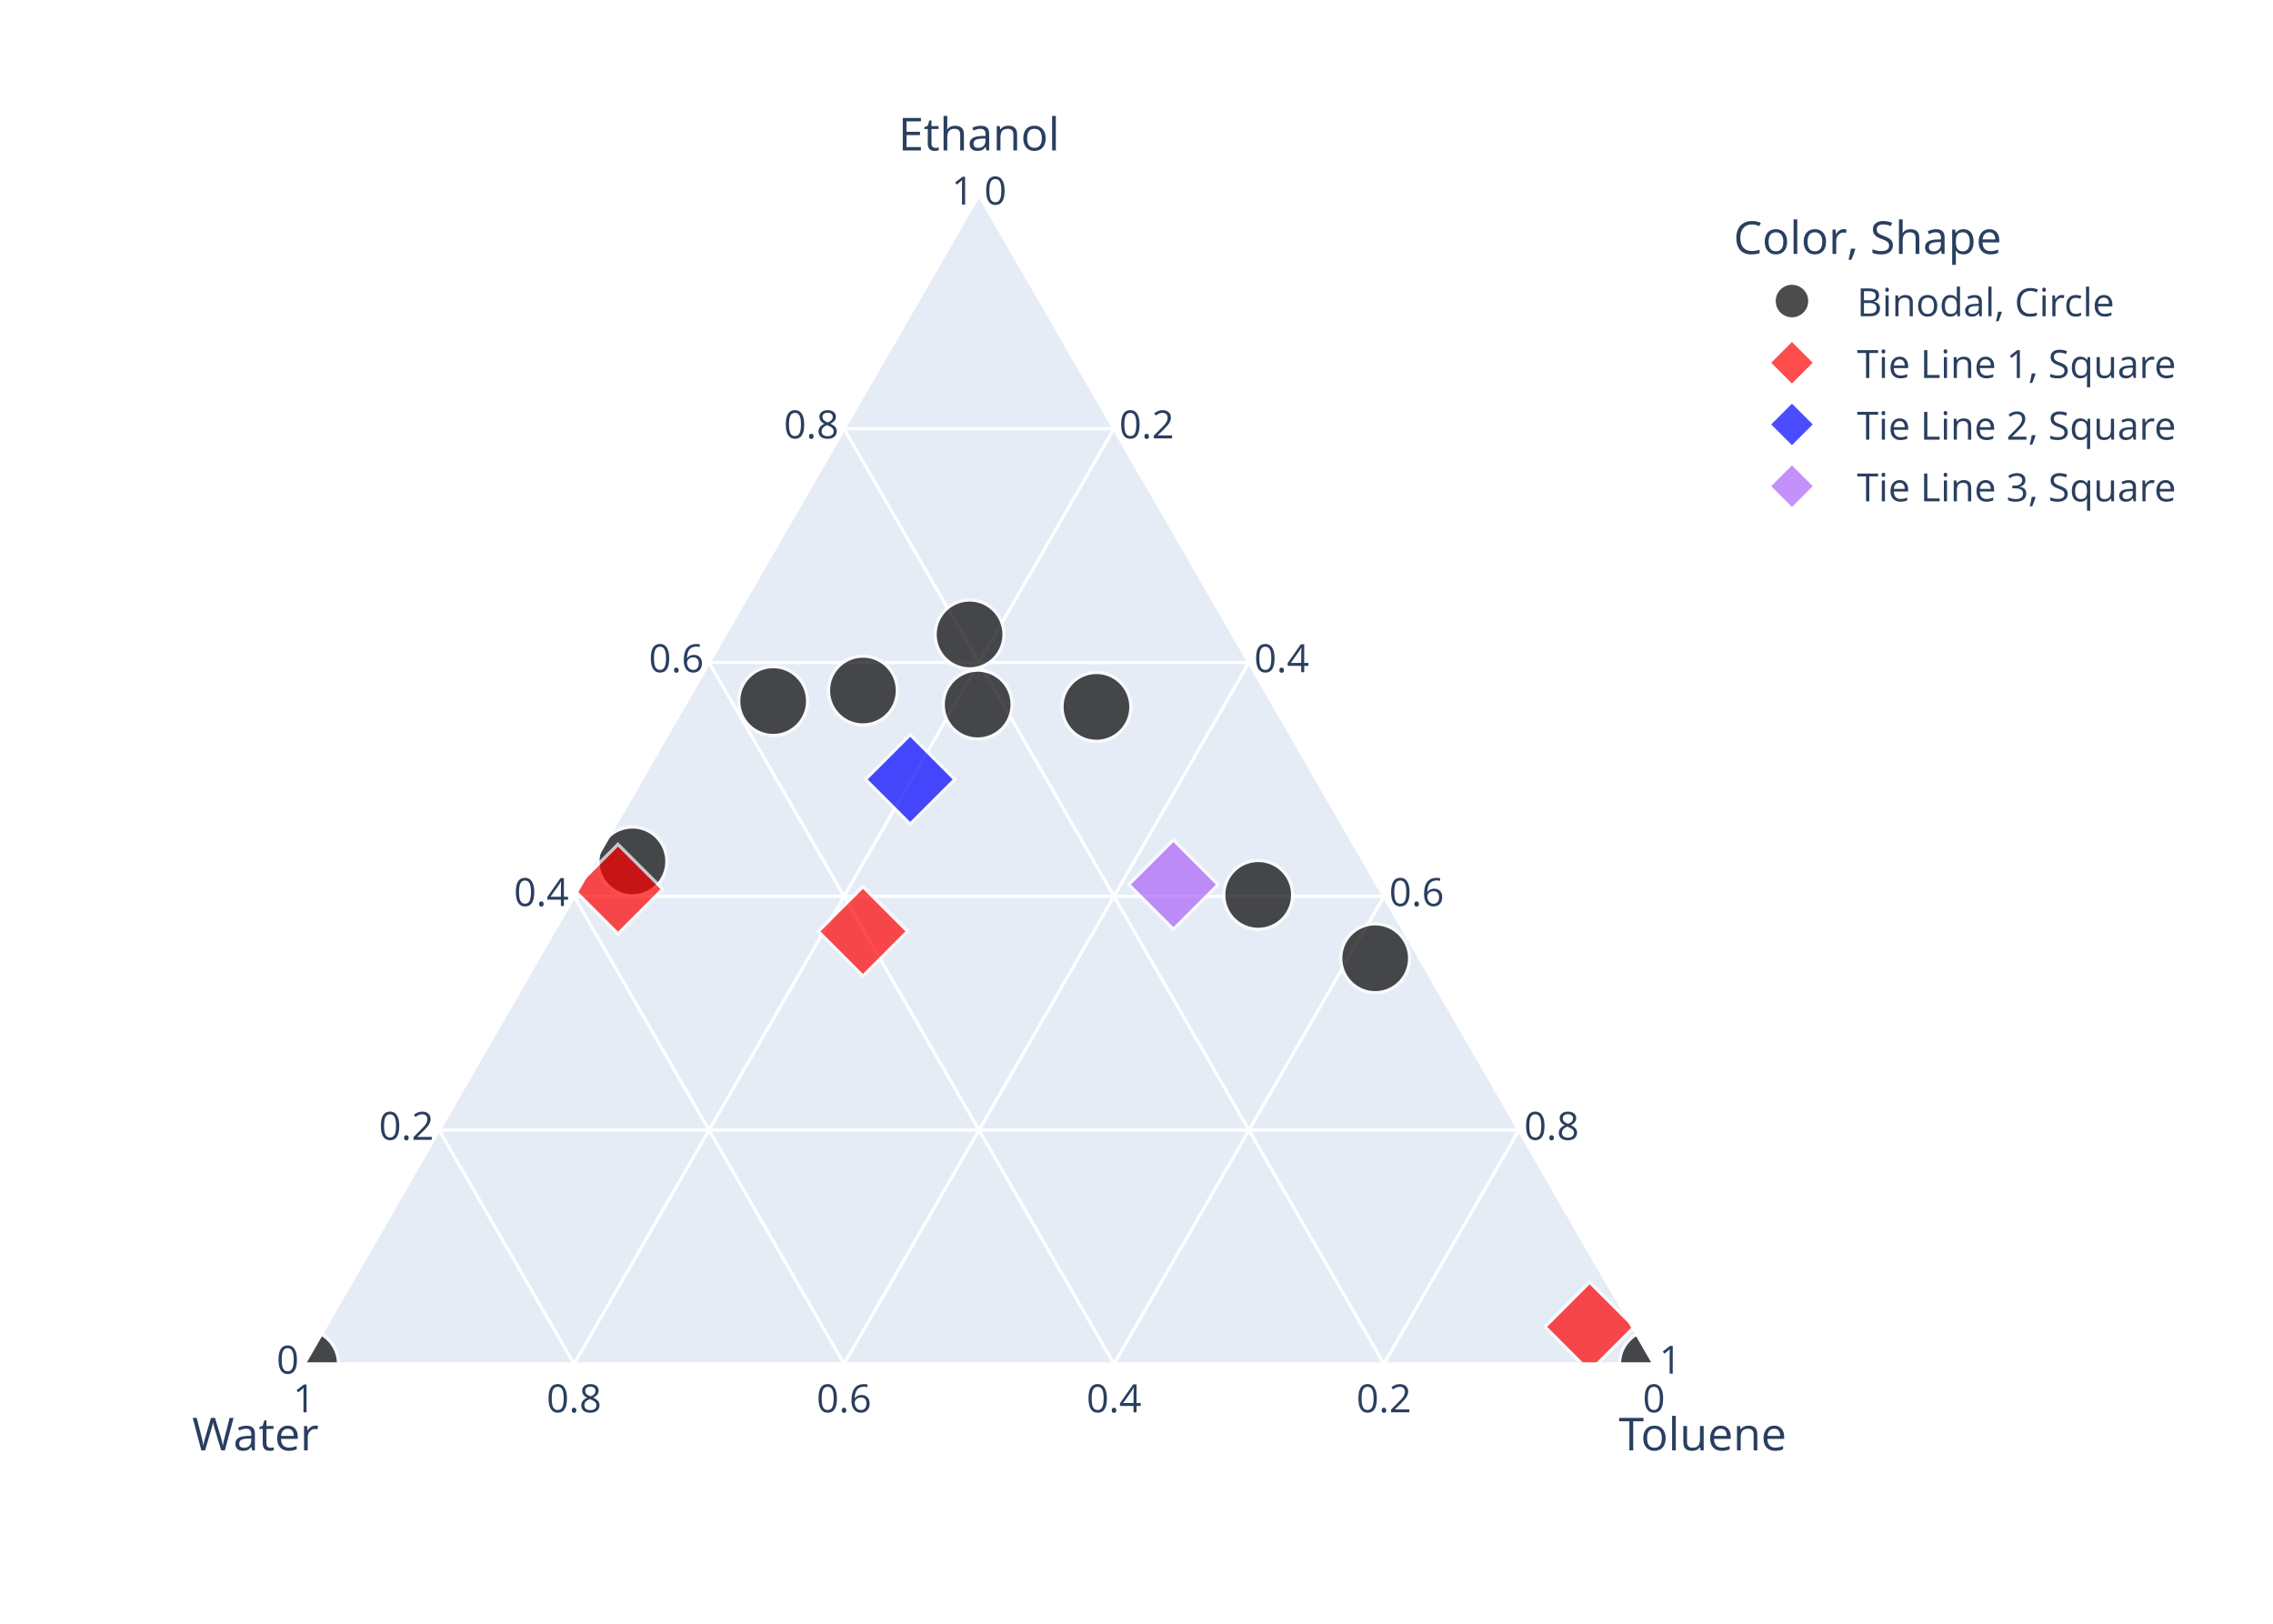
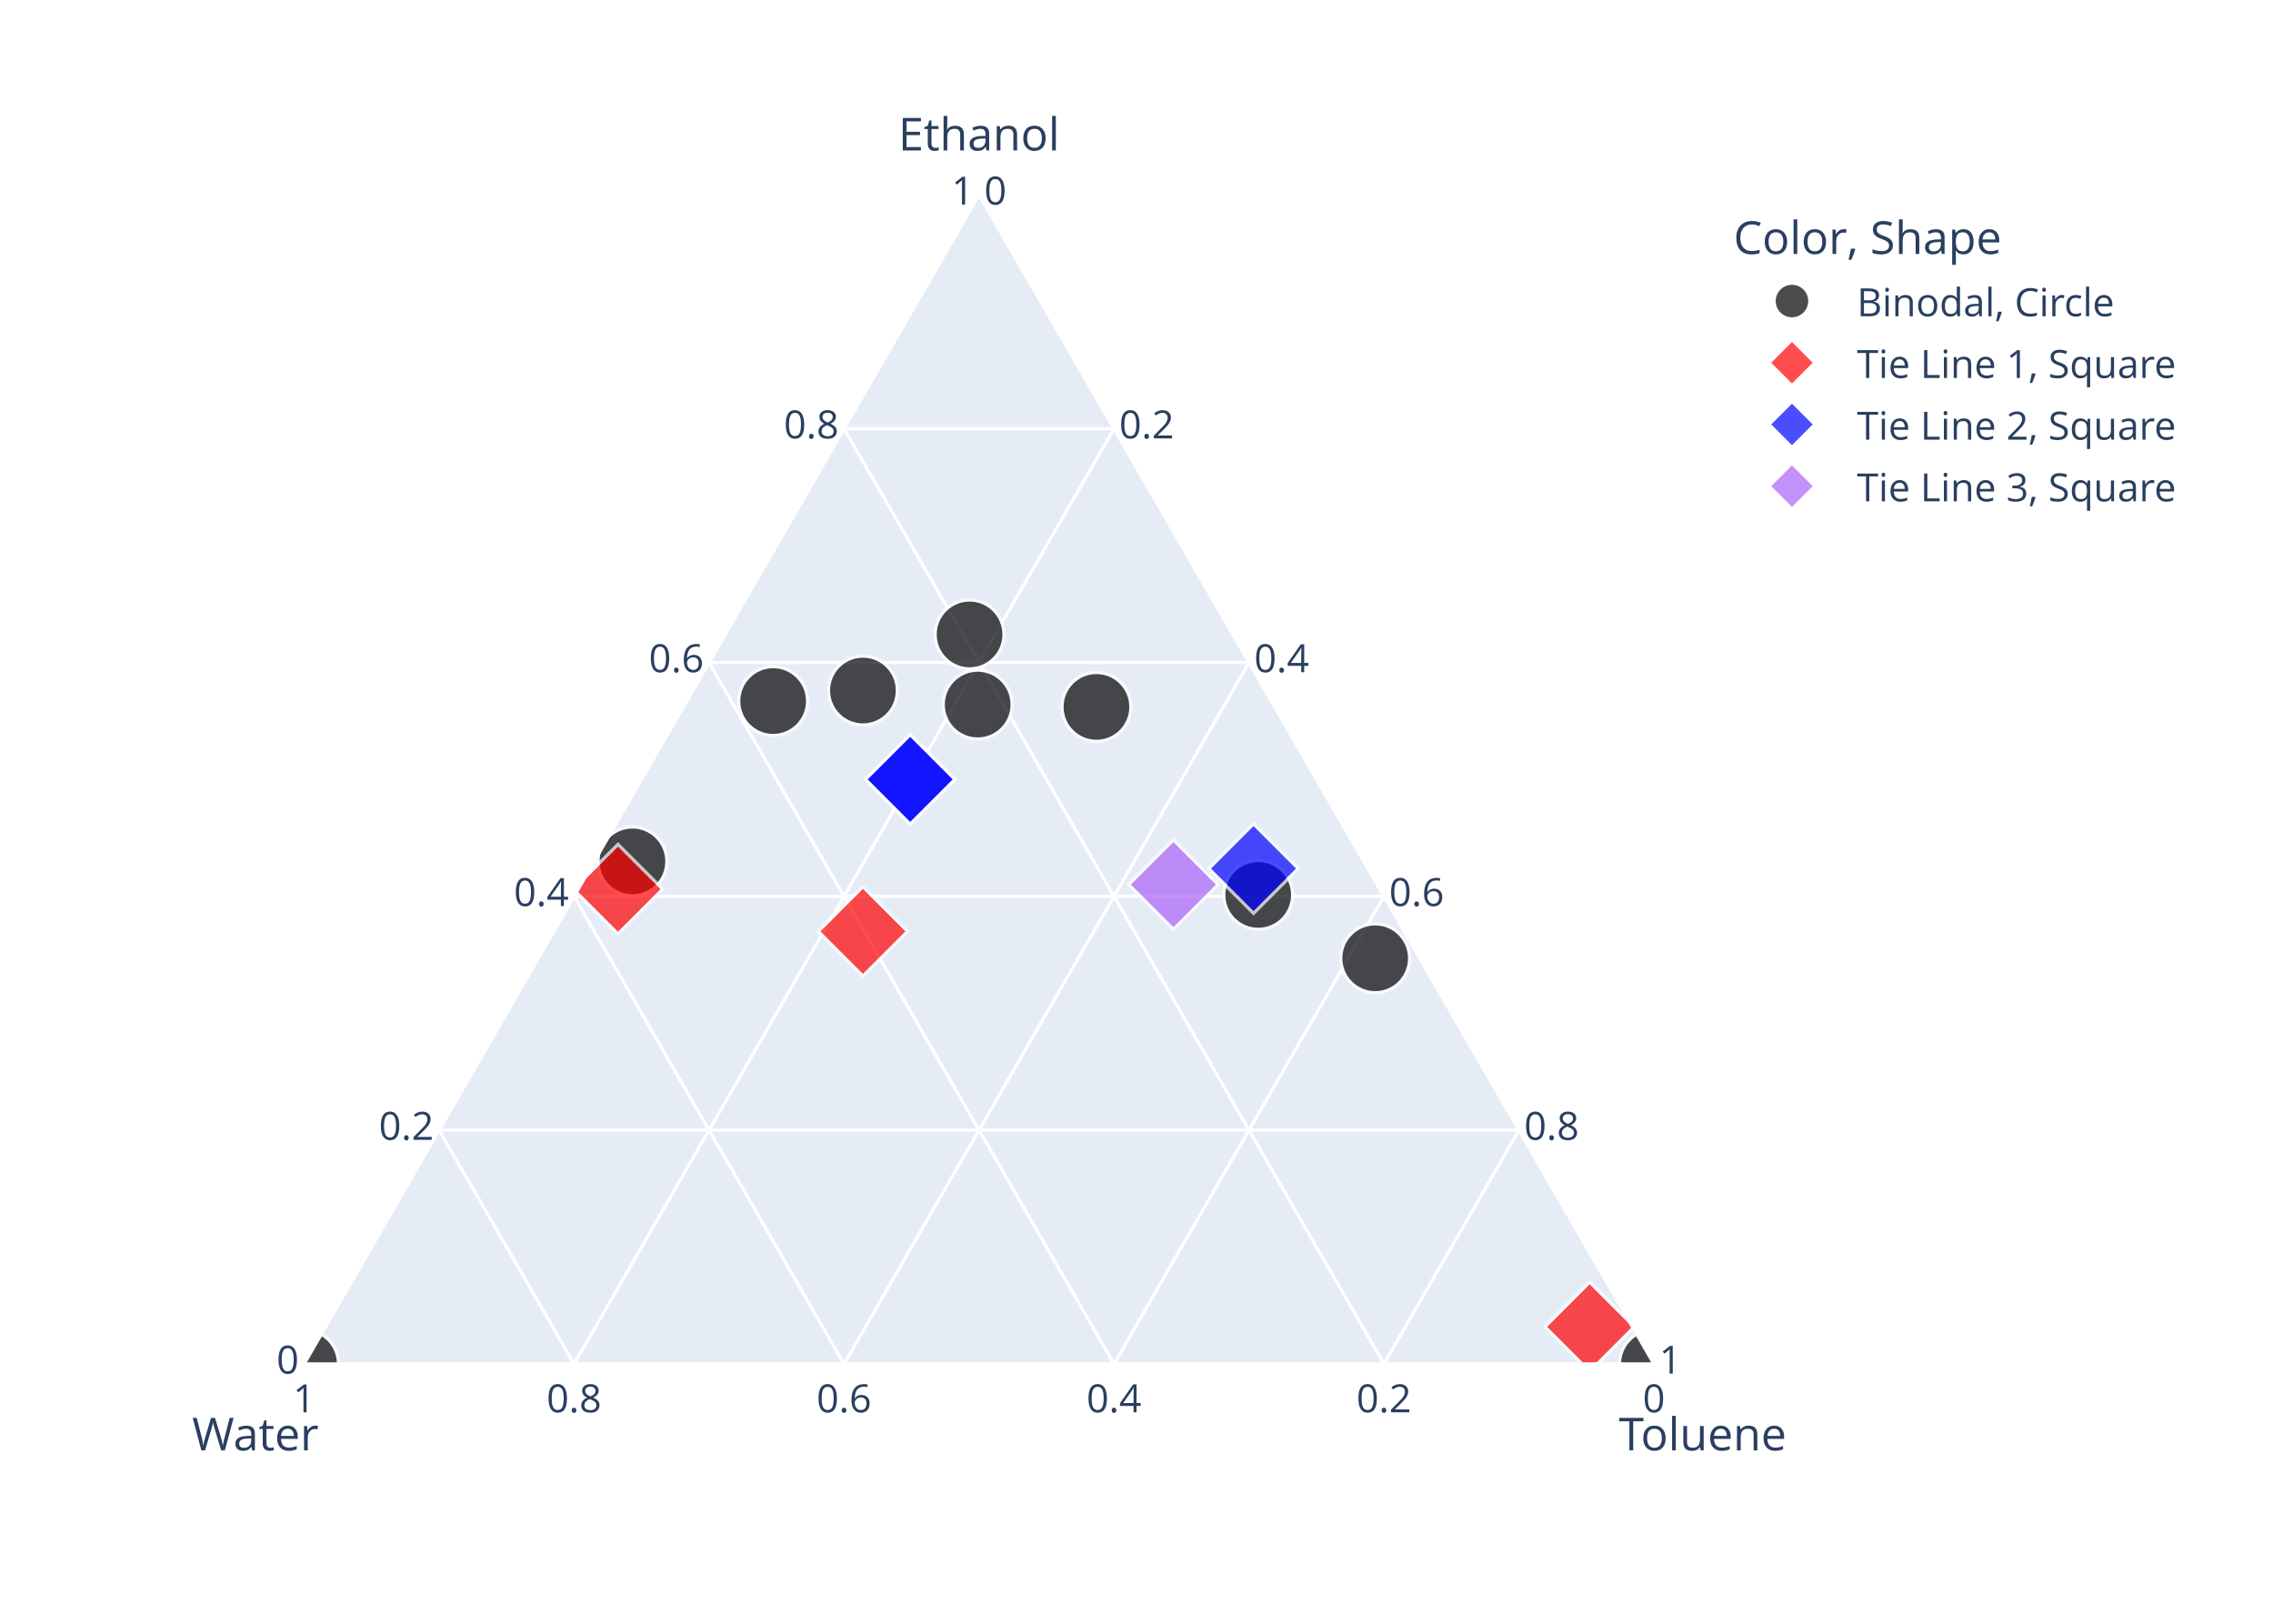
<svg xmlns="http://www.w3.org/2000/svg" class="main-svg" width="700" height="500" style="" viewBox="0 0 700 500">
  <rect x="0" y="0" width="700" height="500" style="fill: rgb(255, 255, 255); fill-opacity: 1;" />
-   <defs id="defs-a04436">
+   <defs id="defs-ccf279">
    <g class="clips">
-       <clipPath id="clipa04436ternary">
+       <clipPath id="clipccf279ternary">
        <path d="M93.654,420h415.692l-207.846,-360Z" />
      </clipPath>
-       <clipPath id="clip-relativea04436ternary">
+       <clipPath id="clip-relativeccf279ternary">
        <path d="M0,360h415.692l-207.846,-360Z" />
      </clipPath>
    </g>
    <g class="gradients" />
    <g class="patterns" />
  </defs>
  <g class="bglayer" />
  <g class="layer-below">
    <g class="imagelayer" />
    <g class="shapelayer" />
  </g>
  <g class="cartesianlayer" />
  <g class="polarlayer" />
  <g class="smithlayer" />
  <g class="ternarylayer">
    <g class="ternary">
      <g class="toplevel draglayer" />
      <g class="toplevel plotbg">
        <path d="M93.654,420h415.692l-207.846,-360Z" style="fill: rgb(229, 236, 246); fill-opacity: 1;" />
      </g>
-       <g class="toplevel backplot" clip-path="url(#clipa04436ternary)">
+       <g class="toplevel backplot" clip-path="url(#clipccf279ternary)">
        <g class="maplayer" transform="translate(93.6539,60)" />
      </g>
-       <g class="toplevel grids" clip-path="url(#clipa04436ternary)">
+       <g class="toplevel grids" clip-path="url(#clipccf279ternary)">
        <g class="grid agrid" transform="translate(301.5,60)rotate(30)translate(0,-4.307806)">
          <path class="ygrid" transform="translate(0,336.8578)" d="M0,0l360,-207.846" style="stroke: rgb(255, 255, 255); stroke-opacity: 1; stroke-width: 1px;" />
          <path class="ygrid" transform="translate(0,253.7278)" d="M0,0l360,-207.846" style="stroke: rgb(255, 255, 255); stroke-opacity: 1; stroke-width: 1px;" />
          <path class="ygrid" transform="translate(0,170.5878)" d="M0,0l360,-207.846" style="stroke: rgb(255, 255, 255); stroke-opacity: 1; stroke-width: 1px;" />
          <path class="ygrid" transform="translate(0,87.44781)" d="M0,0l360,-207.846" style="stroke: rgb(255, 255, 255); stroke-opacity: 1; stroke-width: 1px;" />
        </g>
        <g class="grid bgrid" transform="translate(0,420)">
          <path class="xgrid" transform="translate(176.7939,0)" d="M0,0l-207.846,-360" style="stroke: rgb(255, 255, 255); stroke-opacity: 1; stroke-width: 1px;" />
          <path class="xgrid" transform="translate(259.9339,0)" d="M0,0l-207.846,-360" style="stroke: rgb(255, 255, 255); stroke-opacity: 1; stroke-width: 1px;" />
          <path class="xgrid" transform="translate(343.0739,0)" d="M0,0l-207.846,-360" style="stroke: rgb(255, 255, 255); stroke-opacity: 1; stroke-width: 1px;" />
          <path class="xgrid" transform="translate(426.2039,0)" d="M0,0l-207.846,-360" style="stroke: rgb(255, 255, 255); stroke-opacity: 1; stroke-width: 1px;" />
        </g>
        <g class="grid cgrid" transform="translate(301.5,60)rotate(-30)translate(0,-4.307806)">
          <path class="ygrid" transform="translate(0,336.8578)" d="M0,0l-360,207.846" style="stroke: rgb(255, 255, 255); stroke-opacity: 1; stroke-width: 1px;" />
          <path class="ygrid" transform="translate(0,253.7278)" d="M0,0l-360,207.846" style="stroke: rgb(255, 255, 255); stroke-opacity: 1; stroke-width: 1px;" />
          <path class="ygrid" transform="translate(0,170.5878)" d="M0,0l-360,207.846" style="stroke: rgb(255, 255, 255); stroke-opacity: 1; stroke-width: 1px;" />
          <path class="ygrid" transform="translate(0,87.44781)" d="M0,0l-360,207.846" style="stroke: rgb(255, 255, 255); stroke-opacity: 1; stroke-width: 1px;" />
        </g>
      </g>
-       <g class="toplevel frontplot" clip-path="url(#clipa04436ternary)">
+       <g class="toplevel frontplot" clip-path="url(#clipccf279ternary)">
        <g class="scatterlayer" transform="translate(93.6539,60)">
-           <g class="trace scatter trace32d7e9" style="stroke-miterlimit: 2; opacity: 1;">
+           <g class="trace scatter tracedb4adc" style="stroke-miterlimit: 2; opacity: 1;">
            <g class="fills" />
            <g class="errorbars" />
            <g class="lines" />
            <g class="points">
              <path class="point" transform="translate(415.69,360)" d="M10.61,0A10.61,10.61 0 1,1 0,-10.61A10.61,10.61 0 0,1 10.61,0Z" style="opacity: 0.7; stroke-width: 1px; fill: rgb(0, 0, 0); fill-opacity: 1; stroke: rgb(255, 255, 255); stroke-opacity: 1;" />
              <path class="point" transform="translate(329.85,235.08)" d="M10.61,0A10.61,10.61 0 1,1 0,-10.61A10.61,10.61 0 0,1 10.61,0Z" style="opacity: 0.7; stroke-width: 1px; fill: rgb(0, 0, 0); fill-opacity: 1; stroke: rgb(255, 255, 255); stroke-opacity: 1;" />
              <path class="point" transform="translate(293.83,215.57)" d="M10.61,0A10.61,10.61 0 1,1 0,-10.61A10.61,10.61 0 0,1 10.61,0Z" style="opacity: 0.7; stroke-width: 1px; fill: rgb(0, 0, 0); fill-opacity: 1; stroke: rgb(255, 255, 255); stroke-opacity: 1;" />
              <path class="point" transform="translate(244.01,157.68)" d="M10.61,0A10.61,10.61 0 1,1 0,-10.61A10.61,10.61 0 0,1 10.61,0Z" style="opacity: 0.7; stroke-width: 1px; fill: rgb(0, 0, 0); fill-opacity: 1; stroke: rgb(255, 255, 255); stroke-opacity: 1;" />
              <path class="point" transform="translate(207.43,156.96)" d="M10.61,0A10.61,10.61 0 1,1 0,-10.61A10.61,10.61 0 0,1 10.61,0Z" style="opacity: 0.7; stroke-width: 1px; fill: rgb(0, 0, 0); fill-opacity: 1; stroke: rgb(255, 255, 255); stroke-opacity: 1;" />
              <path class="point" transform="translate(204.94,135.36)" d="M10.61,0A10.61,10.61 0 1,1 0,-10.61A10.61,10.61 0 0,1 10.61,0Z" style="opacity: 0.7; stroke-width: 1px; fill: rgb(0, 0, 0); fill-opacity: 1; stroke: rgb(255, 255, 255); stroke-opacity: 1;" />
              <path class="point" transform="translate(172.1,152.64)" d="M10.61,0A10.61,10.61 0 1,1 0,-10.61A10.61,10.61 0 0,1 10.61,0Z" style="opacity: 0.7; stroke-width: 1px; fill: rgb(0, 0, 0); fill-opacity: 1; stroke: rgb(255, 255, 255); stroke-opacity: 1;" />
              <path class="point" transform="translate(144.45,155.88)" d="M10.61,0A10.61,10.61 0 1,1 0,-10.61A10.61,10.61 0 0,1 10.61,0Z" style="opacity: 0.7; stroke-width: 1px; fill: rgb(0, 0, 0); fill-opacity: 1; stroke: rgb(255, 255, 255); stroke-opacity: 1;" />
              <path class="point" transform="translate(101.11,205.25)" d="M10.61,0A10.61,10.61 0 1,1 0,-10.61A10.61,10.61 0 0,1 10.61,0Z" style="opacity: 0.7; stroke-width: 1px; fill: rgb(0, 0, 0); fill-opacity: 1; stroke: rgb(255, 255, 255); stroke-opacity: 1;" />
              <path class="point" transform="translate(0,360)" d="M10.61,0A10.61,10.61 0 1,1 0,-10.61A10.61,10.61 0 0,1 10.61,0Z" style="opacity: 0.7; stroke-width: 1px; fill: rgb(0, 0, 0); fill-opacity: 1; stroke: rgb(255, 255, 255); stroke-opacity: 1;" />
            </g>
            <g class="text" />
          </g>
-           <g class="trace scatter trace216f81" style="stroke-miterlimit: 2; opacity: 1;">
+           <g class="trace scatter trace4173a1" style="stroke-miterlimit: 2; opacity: 1;">
            <g class="fills" />
            <g class="errorbars" />
            <g class="lines" />
            <g class="points">
              <path class="point" transform="translate(172.1,226.8)" d="M13.79,0L0,13.79L-13.79,0L0,-13.79Z" style="opacity: 0.7; stroke-width: 1px; fill: rgb(255, 0, 0); fill-opacity: 1; stroke: rgb(255, 255, 255); stroke-opacity: 1;" />
              <path class="point" transform="translate(395.9,348.57)" d="M13.79,0L0,13.79L-13.79,0L0,-13.79Z" style="opacity: 0.7; stroke-width: 1px; fill: rgb(255, 0, 0); fill-opacity: 1; stroke: rgb(255, 255, 255); stroke-opacity: 1;" />
              <path class="point" transform="translate(96.66,213.8)" d="M13.79,0L0,13.79L-13.79,0L0,-13.79Z" style="opacity: 0.7; stroke-width: 1px; fill: rgb(255, 0, 0); fill-opacity: 1; stroke: rgb(255, 255, 255); stroke-opacity: 1;" />
            </g>
            <g class="text" />
          </g>
-           <g class="trace scatter tracef563db" style="stroke-miterlimit: 2; opacity: 1;">
+           <g class="trace scatter trace593d5a" style="stroke-miterlimit: 2; opacity: 1;">
            <g class="fills" />
            <g class="errorbars" />
            <g class="lines" />
            <g class="points">
              <path class="point" transform="translate(186.65,180)" d="M13.79,0L0,13.79L-13.79,0L0,-13.79Z" style="opacity: 0.7; stroke-width: 1px; fill: rgb(0, 0, 255); fill-opacity: 1; stroke: rgb(255, 255, 255); stroke-opacity: 1;" />
-             </g>
-             <g class="text" />
-           </g>
-           <g class="trace scatter traceb183e6" style="stroke-miterlimit: 2; opacity: 1;">
+               <path class="point" transform="translate(186.65,180)" d="M13.79,0L0,13.79L-13.79,0L0,-13.79Z" style="opacity: 0.7; stroke-width: 1px; fill: rgb(0, 0, 255); fill-opacity: 1; stroke: rgb(255, 255, 255); stroke-opacity: 1;" />
+               <path class="point" transform="translate(292.39,207.46)" d="M13.79,0L0,13.79L-13.79,0L0,-13.79Z" style="opacity: 0.7; stroke-width: 1px; fill: rgb(0, 0, 255); fill-opacity: 1; stroke: rgb(255, 255, 255); stroke-opacity: 1;" />
+             </g>
+             <g class="text" />
+           </g>
+           <g class="trace scatter tracea5ecdf" style="stroke-miterlimit: 2; opacity: 1;">
            <g class="fills" />
            <g class="errorbars" />
            <g class="lines" />
            <g class="points">
              <path class="point" transform="translate(267.71,212.4)" d="M13.79,0L0,13.79L-13.79,0L0,-13.79Z" style="opacity: 0.7; stroke-width: 1px; fill: rgb(171, 99, 250); fill-opacity: 1; stroke: rgb(255, 255, 255); stroke-opacity: 1;" />
            </g>
            <g class="text" />
          </g>
        </g>
      </g>
      <g class="toplevel aaxis" transform="translate(301.5,60)rotate(30)translate(0,-4.307806)">
        <g class="ytick">
          <text text-anchor="end" x="-2.9" y="4.2" transform="translate(0,419.9978) rotate(-30,-2.9,-1.8)" style="font-family: 'Open Sans', verdana, arial, sans-serif; font-size: 12px; fill: rgb(42, 63, 95); fill-opacity: 1; white-space: pre; opacity: 1;">0</text>
        </g>
        <g class="ytick">
          <text text-anchor="end" x="-2.9" y="4.2" transform="translate(0,336.8578) rotate(-30,-2.9,-1.8)" style="font-family: 'Open Sans', verdana, arial, sans-serif; font-size: 12px; fill: rgb(42, 63, 95); fill-opacity: 1; white-space: pre; opacity: 1;">0.2</text>
        </g>
        <g class="ytick">
          <text text-anchor="end" x="-2.9" y="4.2" transform="translate(0,253.7278) rotate(-30,-2.9,-1.8)" style="font-family: 'Open Sans', verdana, arial, sans-serif; font-size: 12px; fill: rgb(42, 63, 95); fill-opacity: 1; white-space: pre; opacity: 1;">0.4</text>
        </g>
        <g class="ytick">
          <text text-anchor="end" x="-2.9" y="4.2" transform="translate(0,170.5878) rotate(-30,-2.9,-1.8)" style="font-family: 'Open Sans', verdana, arial, sans-serif; font-size: 12px; fill: rgb(42, 63, 95); fill-opacity: 1; white-space: pre; opacity: 1;">0.6</text>
        </g>
        <g class="ytick">
          <text text-anchor="end" x="-2.9" y="4.2" transform="translate(0,87.44781) rotate(-30,-2.9,-1.8)" style="font-family: 'Open Sans', verdana, arial, sans-serif; font-size: 12px; fill: rgb(42, 63, 95); fill-opacity: 1; white-space: pre; opacity: 1;">0.8</text>
        </g>
        <g class="ytick">
          <text text-anchor="end" x="-2.9" y="4.2" transform="translate(0,4.307806) rotate(-30,-2.9,-1.8)" style="font-family: 'Open Sans', verdana, arial, sans-serif; font-size: 12px; fill: rgb(42, 63, 95); fill-opacity: 1; white-space: pre; opacity: 1;">1</text>
        </g>
      </g>
      <g class="toplevel aline">
        <path d="M93.654,420l207.846,-360" style="stroke: rgb(255, 255, 255); stroke-opacity: 1; stroke-width: 1px;" />
      </g>
      <g class="toplevel baxis" transform="translate(0,420)">
        <g class="xtick">
          <text text-anchor="middle" x="0" y="14.9" transform="translate(93.6539,0)" style="font-family: 'Open Sans', verdana, arial, sans-serif; font-size: 12px; fill: rgb(42, 63, 95); fill-opacity: 1; white-space: pre; opacity: 1;">1</text>
        </g>
        <g class="xtick">
          <text text-anchor="middle" x="0" y="14.9" transform="translate(176.7939,0)" style="font-family: 'Open Sans', verdana, arial, sans-serif; font-size: 12px; fill: rgb(42, 63, 95); fill-opacity: 1; white-space: pre; opacity: 1;">0.8</text>
        </g>
        <g class="xtick">
          <text text-anchor="middle" x="0" y="14.9" transform="translate(259.9339,0)" style="font-family: 'Open Sans', verdana, arial, sans-serif; font-size: 12px; fill: rgb(42, 63, 95); fill-opacity: 1; white-space: pre; opacity: 1;">0.6</text>
        </g>
        <g class="xtick">
          <text text-anchor="middle" x="0" y="14.9" transform="translate(343.0739,0)" style="font-family: 'Open Sans', verdana, arial, sans-serif; font-size: 12px; fill: rgb(42, 63, 95); fill-opacity: 1; white-space: pre; opacity: 1;">0.4</text>
        </g>
        <g class="xtick">
          <text text-anchor="middle" x="0" y="14.9" transform="translate(426.2039,0)" style="font-family: 'Open Sans', verdana, arial, sans-serif; font-size: 12px; fill: rgb(42, 63, 95); fill-opacity: 1; white-space: pre; opacity: 1;">0.2</text>
        </g>
        <g class="xtick">
          <text text-anchor="middle" x="0" y="14.9" transform="translate(509.3439,0)" style="font-family: 'Open Sans', verdana, arial, sans-serif; font-size: 12px; fill: rgb(42, 63, 95); fill-opacity: 1; white-space: pre; opacity: 1;">0</text>
        </g>
      </g>
      <g class="toplevel bline">
        <path d="M93.654,420h415.692" style="stroke: rgb(255, 255, 255); stroke-opacity: 1; stroke-width: 1px;" />
      </g>
      <g class="toplevel caxis" transform="translate(301.5,60)rotate(-30)translate(0,-4.307806)">
        <g class="ytick">
          <text text-anchor="start" x="2.9" y="4.2" transform="translate(0,419.9978) rotate(30,2.9,-1.8)" style="font-family: 'Open Sans', verdana, arial, sans-serif; font-size: 12px; fill: rgb(42, 63, 95); fill-opacity: 1; white-space: pre; opacity: 1;">1</text>
        </g>
        <g class="ytick">
          <text text-anchor="start" x="2.9" y="4.2" transform="translate(0,336.8578) rotate(30,2.9,-1.8)" style="font-family: 'Open Sans', verdana, arial, sans-serif; font-size: 12px; fill: rgb(42, 63, 95); fill-opacity: 1; white-space: pre; opacity: 1;">0.8</text>
        </g>
        <g class="ytick">
          <text text-anchor="start" x="2.9" y="4.2" transform="translate(0,253.7278) rotate(30,2.9,-1.8)" style="font-family: 'Open Sans', verdana, arial, sans-serif; font-size: 12px; fill: rgb(42, 63, 95); fill-opacity: 1; white-space: pre; opacity: 1;">0.6</text>
        </g>
        <g class="ytick">
          <text text-anchor="start" x="2.9" y="4.2" transform="translate(0,170.5878) rotate(30,2.9,-1.8)" style="font-family: 'Open Sans', verdana, arial, sans-serif; font-size: 12px; fill: rgb(42, 63, 95); fill-opacity: 1; white-space: pre; opacity: 1;">0.4</text>
        </g>
        <g class="ytick">
          <text text-anchor="start" x="2.9" y="4.2" transform="translate(0,87.44781) rotate(30,2.9,-1.8)" style="font-family: 'Open Sans', verdana, arial, sans-serif; font-size: 12px; fill: rgb(42, 63, 95); fill-opacity: 1; white-space: pre; opacity: 1;">0.2</text>
        </g>
        <g class="ytick">
          <text text-anchor="start" x="2.9" y="4.2" transform="translate(0,4.307806) rotate(30,2.9,-1.8)" style="font-family: 'Open Sans', verdana, arial, sans-serif; font-size: 12px; fill: rgb(42, 63, 95); fill-opacity: 1; white-space: pre; opacity: 1;">0</text>
        </g>
      </g>
      <g class="toplevel cline">
        <path d="M301.5,60l207.846,360" style="stroke: rgb(255, 255, 255); stroke-opacity: 1; stroke-width: 1px;" />
      </g>
    </g>
  </g>
  <g class="geolayer" />
  <g class="funnelarealayer" />
  <g class="pielayer" />
  <g class="iciclelayer" />
  <g class="treemaplayer" />
  <g class="sunburstlayer" />
  <g class="glimages" />
-   <defs id="topdefs-a04436">
+   <defs id="topdefs-ccf279">
    <g class="clips" />
-     <clipPath id="legenda04436">
+     <clipPath id="legendccf279">
      <rect width="156" height="105" x="0" y="0" />
    </clipPath>
  </defs>
  <g class="layer-above">
    <g class="imagelayer" />
    <g class="shapelayer" />
  </g>
  <g class="infolayer">
    <g class="legend" pointer-events="all" transform="translate(531.86,60)">
      <rect class="bg" shape-rendering="crispEdges" width="156" height="105" x="0" y="0" style="stroke: rgb(68, 68, 68); stroke-opacity: 1; fill: rgb(255, 255, 255); fill-opacity: 1; stroke-width: 0px;" />
-       <g class="scrollbox" transform="" clip-path="url(#legenda04436)">
+       <g class="scrollbox" transform="" clip-path="url(#legendccf279)">
        <text class="legendtitletext" text-anchor="start" x="2" y="18.2" style="font-family: 'Open Sans', verdana, arial, sans-serif; font-size: 14px; fill: rgb(42, 63, 95); fill-opacity: 1; white-space: pre;">Color, Shape</text>
        <g class="groups" transform="">
          <g class="traces" transform="translate(0,32.7)" style="opacity: 1;">
            <text class="legendtext" text-anchor="start" x="40" y="4.68" style="font-family: 'Open Sans', verdana, arial, sans-serif; font-size: 12px; fill: rgb(42, 63, 95); fill-opacity: 1; white-space: pre;">Binodal, Circle</text>
            <g class="layers" style="opacity: 1;">
              <g class="legendfill" />
              <g class="legendlines" />
              <g class="legendsymbols">
                <g class="legendpoints">
                  <path class="scatterpts" transform="translate(20,0)" d="M6,0A6,6 0 1,1 0,-6A6,6 0 0,1 6,0Z" style="opacity: 0.7; stroke-width: 2px; fill: rgb(0, 0, 0); fill-opacity: 1; stroke: rgb(255, 255, 255); stroke-opacity: 1;" />
                </g>
              </g>
            </g>
            <rect class="legendtoggle" x="0" y="-9.5" width="150.953" height="19" style="fill: rgb(0, 0, 0); fill-opacity: 0;" />
          </g>
        </g>
        <g class="groups" transform="">
          <g class="traces" transform="translate(0,51.7)" style="opacity: 1;">
            <text class="legendtext" text-anchor="start" x="40" y="4.68" style="font-family: 'Open Sans', verdana, arial, sans-serif; font-size: 12px; fill: rgb(42, 63, 95); fill-opacity: 1; white-space: pre;">Tie Line 1, Square</text>
            <g class="layers" style="opacity: 1;">
              <g class="legendfill" />
              <g class="legendlines" />
              <g class="legendsymbols">
                <g class="legendpoints">
                  <path class="scatterpts" transform="translate(20,0)" d="M7.8,0L0,7.8L-7.8,0L0,-7.8Z" style="opacity: 0.7; stroke-width: 2px; fill: rgb(255, 0, 0); fill-opacity: 1; stroke: rgb(255, 255, 255); stroke-opacity: 1;" />
                </g>
              </g>
            </g>
            <rect class="legendtoggle" x="0" y="-9.5" width="150.953" height="19" style="fill: rgb(0, 0, 0); fill-opacity: 0;" />
          </g>
        </g>
        <g class="groups" transform="">
          <g class="traces" transform="translate(0,70.7)" style="opacity: 1;">
            <text class="legendtext" text-anchor="start" x="40" y="4.68" style="font-family: 'Open Sans', verdana, arial, sans-serif; font-size: 12px; fill: rgb(42, 63, 95); fill-opacity: 1; white-space: pre;">Tie Line 2, Square</text>
            <g class="layers" style="opacity: 1;">
              <g class="legendfill" />
              <g class="legendlines" />
              <g class="legendsymbols">
                <g class="legendpoints">
                  <path class="scatterpts" transform="translate(20,0)" d="M7.8,0L0,7.8L-7.8,0L0,-7.8Z" style="opacity: 0.7; stroke-width: 2px; fill: rgb(0, 0, 255); fill-opacity: 1; stroke: rgb(255, 255, 255); stroke-opacity: 1;" />
                </g>
              </g>
            </g>
            <rect class="legendtoggle" x="0" y="-9.5" width="150.953" height="19" style="fill: rgb(0, 0, 0); fill-opacity: 0;" />
          </g>
        </g>
        <g class="groups" transform="">
          <g class="traces" transform="translate(0,89.7)" style="opacity: 1;">
            <text class="legendtext" text-anchor="start" x="40" y="4.68" style="font-family: 'Open Sans', verdana, arial, sans-serif; font-size: 12px; fill: rgb(42, 63, 95); fill-opacity: 1; white-space: pre;">Tie Line 3, Square</text>
            <g class="layers" style="opacity: 1;">
              <g class="legendfill" />
              <g class="legendlines" />
              <g class="legendsymbols">
                <g class="legendpoints">
                  <path class="scatterpts" transform="translate(20,0)" d="M7.8,0L0,7.8L-7.8,0L0,-7.8Z" style="opacity: 0.7; stroke-width: 2px; fill: rgb(171, 99, 250); fill-opacity: 1; stroke: rgb(255, 255, 255); stroke-opacity: 1;" />
                </g>
              </g>
            </g>
            <rect class="legendtoggle" x="0" y="-9.5" width="150.953" height="19" style="fill: rgb(0, 0, 0); fill-opacity: 0;" />
          </g>
        </g>
      </g>
      <rect class="scrollbar" rx="20" ry="3" width="0" height="0" x="0" y="0" style="fill: rgb(128, 139, 164); fill-opacity: 1;" />
    </g>
    <g class="g-gtitle" />
    <g class="g-atitle">
      <text class="atitle" x="301.5" y="46.333" text-anchor="middle" style="font-family: 'Open Sans', verdana, arial, sans-serif; font-size: 14px; fill: rgb(42, 63, 95); opacity: 1; font-weight: normal; white-space: pre;">Ethanol</text>
    </g>
    <g class="g-btitle">
      <text class="btitle" x="78.654" y="446.62" text-anchor="middle" style="font-family: 'Open Sans', verdana, arial, sans-serif; font-size: 14px; fill: rgb(42, 63, 95); opacity: 1; font-weight: normal; white-space: pre;">Water</text>
    </g>
    <g class="g-ctitle">
      <text class="ctitle" x="524.346" y="446.62" text-anchor="middle" style="font-family: 'Open Sans', verdana, arial, sans-serif; font-size: 14px; fill: rgb(42, 63, 95); opacity: 1; font-weight: normal; white-space: pre;">Toluene</text>
    </g>
  </g>
</svg>
